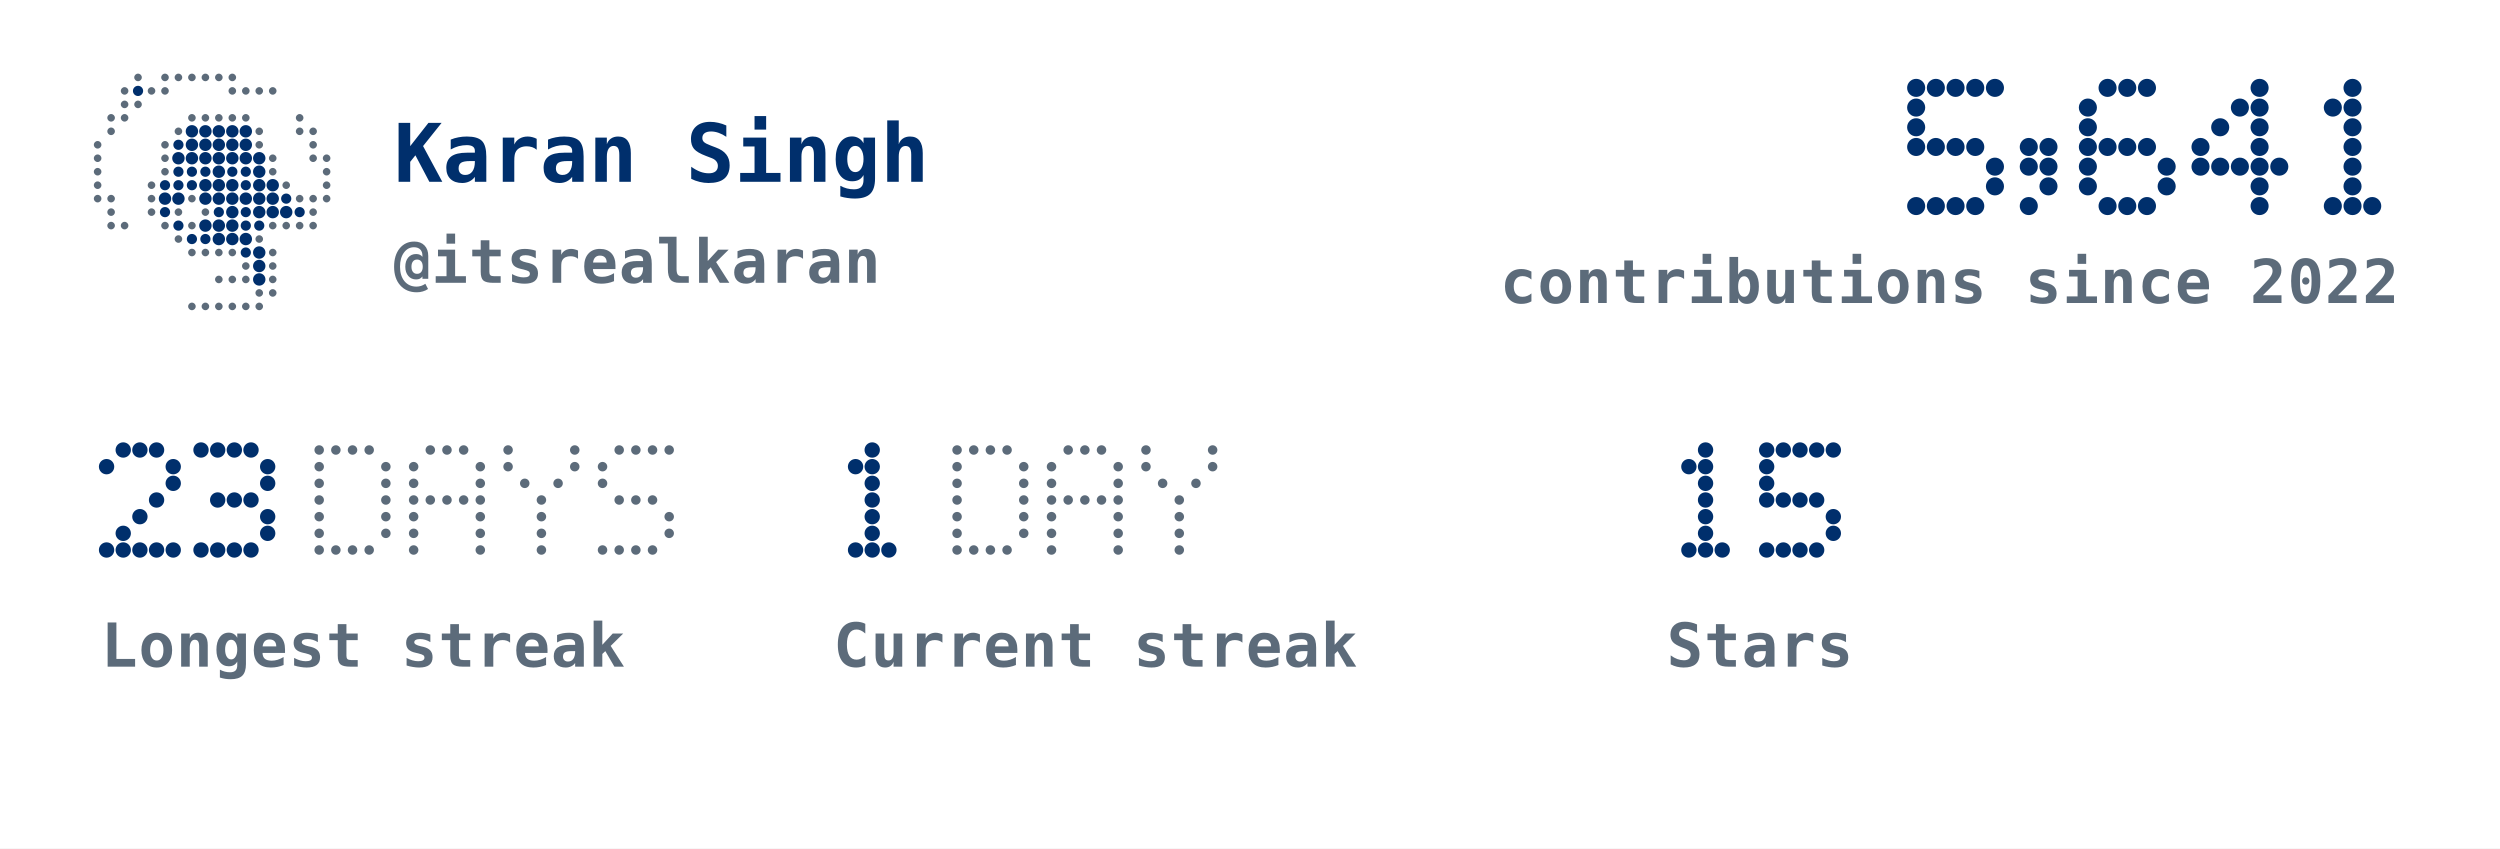
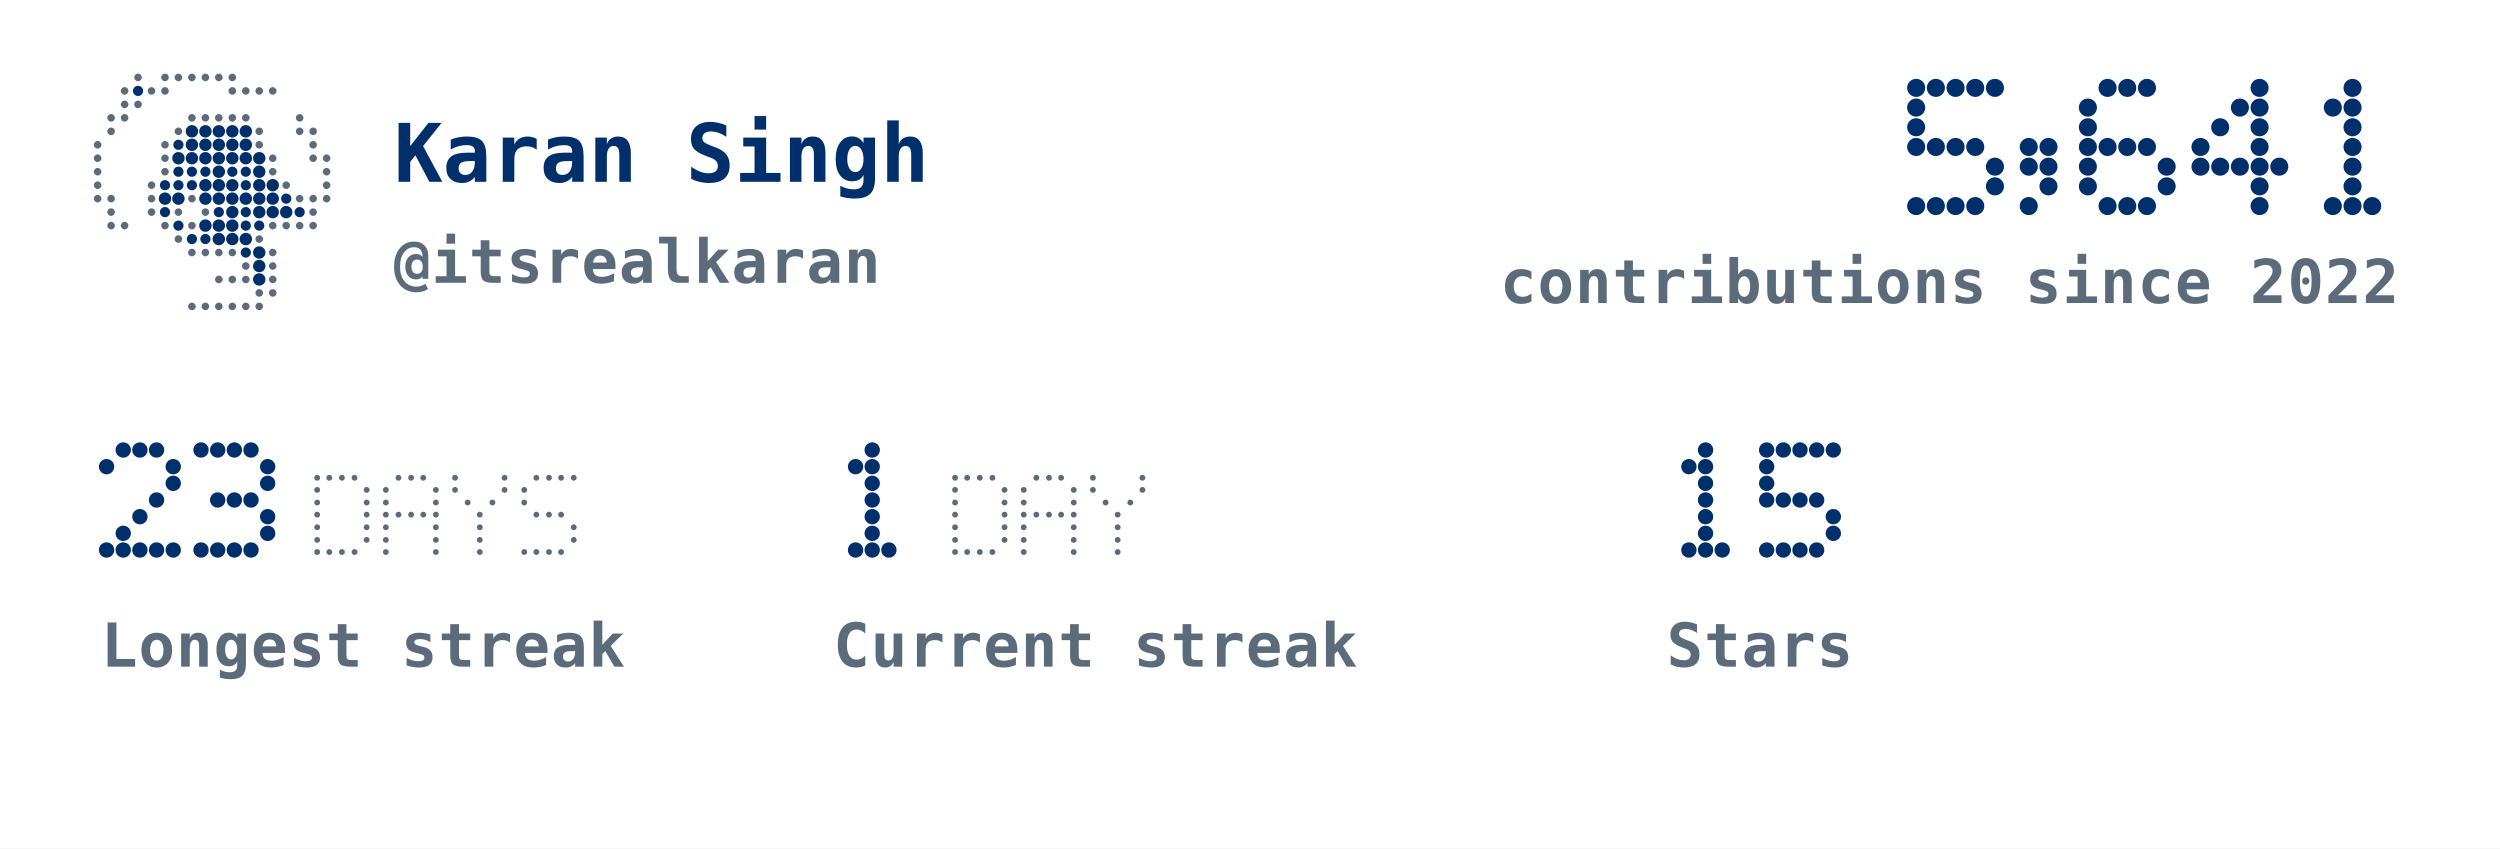
<svg xmlns="http://www.w3.org/2000/svg" width="495" height="168" viewBox="0 0 495 168" role="img">
  <rect width="495" height="168" fill="#FFFFFF" />
  <rect x="20" y="20" width="0" height="0" fill="#002F6C" />
  <circle cx="27.33" cy="15.33" r="0.75" fill="#5C6B7A" />
  <circle cx="32.67" cy="15.33" r="0.75" fill="#5C6B7A" />
  <circle cx="35.33" cy="15.33" r="0.75" fill="#5C6B7A" />
  <circle cx="38.00" cy="15.33" r="0.75" fill="#5C6B7A" />
  <circle cx="40.67" cy="15.33" r="0.75" fill="#5C6B7A" />
  <circle cx="43.33" cy="15.33" r="0.75" fill="#5C6B7A" />
  <circle cx="46.00" cy="15.33" r="0.75" fill="#5C6B7A" />
  <circle cx="24.67" cy="18.00" r="0.75" fill="#5C6B7A" />
  <circle cx="27.33" cy="18.00" r="1.01" fill="#002F6C" />
  <circle cx="30.00" cy="18.00" r="0.75" fill="#5C6B7A" />
  <circle cx="32.67" cy="18.00" r="0.75" fill="#5C6B7A" />
  <circle cx="46.00" cy="18.00" r="0.75" fill="#5C6B7A" />
  <circle cx="48.67" cy="18.00" r="0.75" fill="#5C6B7A" />
  <circle cx="51.33" cy="18.00" r="0.75" fill="#5C6B7A" />
  <circle cx="54.00" cy="18.00" r="0.75" fill="#5C6B7A" />
  <circle cx="24.67" cy="20.67" r="0.75" fill="#5C6B7A" />
  <circle cx="27.33" cy="20.67" r="0.75" fill="#5C6B7A" />
  <circle cx="22.00" cy="23.33" r="0.75" fill="#5C6B7A" />
  <circle cx="24.67" cy="23.33" r="0.75" fill="#5C6B7A" />
  <circle cx="38.00" cy="23.33" r="0.75" fill="#5C6B7A" />
  <circle cx="40.67" cy="23.33" r="0.75" fill="#5C6B7A" />
  <circle cx="43.33" cy="23.33" r="0.75" fill="#5C6B7A" />
  <circle cx="46.00" cy="23.33" r="0.75" fill="#5C6B7A" />
  <circle cx="48.67" cy="23.33" r="0.75" fill="#5C6B7A" />
  <circle cx="59.33" cy="23.33" r="0.75" fill="#5C6B7A" />
  <circle cx="22.00" cy="26.00" r="0.75" fill="#5C6B7A" />
  <circle cx="35.33" cy="26.00" r="0.75" fill="#5C6B7A" />
  <circle cx="38.00" cy="26.00" r="1.23" fill="#002F6C" />
  <circle cx="40.67" cy="26.00" r="1.23" fill="#002F6C" />
  <circle cx="43.33" cy="26.00" r="1.23" fill="#002F6C" />
  <circle cx="46.00" cy="26.00" r="1.23" fill="#002F6C" />
  <circle cx="48.67" cy="26.00" r="1.23" fill="#002F6C" />
  <circle cx="51.33" cy="26.00" r="0.75" fill="#5C6B7A" />
  <circle cx="59.33" cy="26.00" r="0.75" fill="#5C6B7A" />
  <circle cx="62.00" cy="26.00" r="0.75" fill="#5C6B7A" />
  <circle cx="19.33" cy="28.67" r="0.75" fill="#5C6B7A" />
  <circle cx="32.67" cy="28.67" r="0.75" fill="#5C6B7A" />
  <circle cx="35.33" cy="28.67" r="1.01" fill="#002F6C" />
  <circle cx="38.00" cy="28.67" r="1.23" fill="#002F6C" />
  <circle cx="40.67" cy="28.67" r="1.23" fill="#002F6C" />
  <circle cx="43.33" cy="28.67" r="1.23" fill="#002F6C" />
  <circle cx="46.00" cy="28.67" r="1.23" fill="#002F6C" />
  <circle cx="48.67" cy="28.67" r="1.23" fill="#002F6C" />
  <circle cx="51.33" cy="28.67" r="0.75" fill="#5C6B7A" />
  <circle cx="62.00" cy="28.67" r="0.75" fill="#5C6B7A" />
  <circle cx="19.33" cy="31.33" r="0.75" fill="#5C6B7A" />
  <circle cx="32.67" cy="31.33" r="0.75" fill="#5C6B7A" />
  <circle cx="35.33" cy="31.33" r="1.23" fill="#002F6C" />
  <circle cx="38.00" cy="31.33" r="1.23" fill="#002F6C" />
  <circle cx="40.67" cy="31.33" r="1.23" fill="#002F6C" />
  <circle cx="43.33" cy="31.33" r="1.23" fill="#002F6C" />
  <circle cx="46.00" cy="31.33" r="1.23" fill="#002F6C" />
  <circle cx="48.67" cy="31.33" r="1.23" fill="#002F6C" />
  <circle cx="51.33" cy="31.33" r="1.23" fill="#002F6C" />
  <circle cx="54.00" cy="31.33" r="0.75" fill="#5C6B7A" />
  <circle cx="62.00" cy="31.33" r="0.75" fill="#5C6B7A" />
  <circle cx="64.67" cy="31.33" r="0.75" fill="#5C6B7A" />
  <circle cx="19.33" cy="34.00" r="0.75" fill="#5C6B7A" />
  <circle cx="32.67" cy="34.00" r="0.75" fill="#5C6B7A" />
  <circle cx="35.33" cy="34.00" r="1.01" fill="#002F6C" />
  <circle cx="38.00" cy="34.00" r="1.01" fill="#002F6C" />
  <circle cx="40.67" cy="34.00" r="1.01" fill="#002F6C" />
  <circle cx="43.33" cy="34.00" r="1.23" fill="#002F6C" />
  <circle cx="46.00" cy="34.00" r="1.01" fill="#002F6C" />
  <circle cx="48.67" cy="34.00" r="1.01" fill="#002F6C" />
  <circle cx="51.33" cy="34.00" r="1.23" fill="#002F6C" />
  <circle cx="54.00" cy="34.00" r="0.75" fill="#5C6B7A" />
  <circle cx="64.67" cy="34.00" r="0.75" fill="#5C6B7A" />
  <circle cx="19.33" cy="36.67" r="0.75" fill="#5C6B7A" />
  <circle cx="30.00" cy="36.67" r="0.75" fill="#5C6B7A" />
  <circle cx="32.67" cy="36.67" r="1.01" fill="#002F6C" />
  <circle cx="35.33" cy="36.67" r="1.01" fill="#002F6C" />
  <circle cx="38.00" cy="36.67" r="1.01" fill="#002F6C" />
  <circle cx="40.67" cy="36.67" r="1.23" fill="#002F6C" />
  <circle cx="43.33" cy="36.67" r="1.23" fill="#002F6C" />
  <circle cx="46.00" cy="36.67" r="1.23" fill="#002F6C" />
  <circle cx="48.67" cy="36.67" r="1.01" fill="#002F6C" />
  <circle cx="51.33" cy="36.67" r="1.23" fill="#002F6C" />
  <circle cx="54.00" cy="36.67" r="1.23" fill="#002F6C" />
  <circle cx="56.67" cy="36.67" r="0.75" fill="#5C6B7A" />
  <circle cx="64.67" cy="36.67" r="0.75" fill="#5C6B7A" />
  <circle cx="19.33" cy="39.33" r="0.75" fill="#5C6B7A" />
  <circle cx="22.00" cy="39.33" r="0.75" fill="#5C6B7A" />
  <circle cx="30.00" cy="39.33" r="0.75" fill="#5C6B7A" />
  <circle cx="32.67" cy="39.33" r="1.23" fill="#002F6C" />
  <circle cx="35.33" cy="39.33" r="1.23" fill="#002F6C" />
  <circle cx="38.00" cy="39.33" r="0.75" fill="#5C6B7A" />
  <circle cx="40.67" cy="39.33" r="1.23" fill="#002F6C" />
  <circle cx="43.33" cy="39.33" r="1.23" fill="#002F6C" />
  <circle cx="46.00" cy="39.33" r="1.23" fill="#002F6C" />
  <circle cx="48.67" cy="39.33" r="1.23" fill="#002F6C" />
  <circle cx="51.33" cy="39.33" r="1.23" fill="#002F6C" />
  <circle cx="54.00" cy="39.33" r="1.23" fill="#002F6C" />
  <circle cx="56.67" cy="39.33" r="1.01" fill="#002F6C" />
  <circle cx="59.33" cy="39.33" r="0.75" fill="#5C6B7A" />
  <circle cx="62.00" cy="39.33" r="0.75" fill="#5C6B7A" />
  <circle cx="64.67" cy="39.33" r="0.75" fill="#5C6B7A" />
  <circle cx="22.00" cy="42.00" r="0.75" fill="#5C6B7A" />
  <circle cx="30.00" cy="42.00" r="0.75" fill="#5C6B7A" />
  <circle cx="32.67" cy="42.00" r="1.01" fill="#002F6C" />
  <circle cx="35.33" cy="42.00" r="0.75" fill="#5C6B7A" />
  <circle cx="40.67" cy="42.00" r="0.75" fill="#5C6B7A" />
  <circle cx="43.33" cy="42.00" r="1.01" fill="#002F6C" />
  <circle cx="46.00" cy="42.00" r="1.23" fill="#002F6C" />
  <circle cx="48.67" cy="42.00" r="1.01" fill="#002F6C" />
  <circle cx="51.33" cy="42.00" r="1.23" fill="#002F6C" />
  <circle cx="54.00" cy="42.00" r="1.23" fill="#002F6C" />
  <circle cx="56.67" cy="42.00" r="1.23" fill="#002F6C" />
  <circle cx="59.33" cy="42.00" r="1.01" fill="#002F6C" />
  <circle cx="62.00" cy="42.00" r="0.75" fill="#5C6B7A" />
  <circle cx="22.00" cy="44.67" r="0.75" fill="#5C6B7A" />
  <circle cx="24.67" cy="44.67" r="0.75" fill="#5C6B7A" />
  <circle cx="32.67" cy="44.67" r="0.75" fill="#5C6B7A" />
  <circle cx="35.33" cy="44.67" r="1.01" fill="#002F6C" />
  <circle cx="38.00" cy="44.67" r="0.75" fill="#5C6B7A" />
  <circle cx="40.67" cy="44.67" r="1.23" fill="#002F6C" />
  <circle cx="43.33" cy="44.67" r="1.23" fill="#002F6C" />
  <circle cx="46.00" cy="44.67" r="1.23" fill="#002F6C" />
  <circle cx="48.67" cy="44.67" r="1.01" fill="#002F6C" />
  <circle cx="51.33" cy="44.67" r="1.01" fill="#002F6C" />
  <circle cx="54.00" cy="44.67" r="0.75" fill="#5C6B7A" />
  <circle cx="56.67" cy="44.67" r="0.75" fill="#5C6B7A" />
  <circle cx="59.33" cy="44.67" r="0.75" fill="#5C6B7A" />
  <circle cx="62.00" cy="44.67" r="0.75" fill="#5C6B7A" />
  <circle cx="35.33" cy="47.33" r="0.75" fill="#5C6B7A" />
  <circle cx="38.00" cy="47.33" r="1.01" fill="#002F6C" />
  <circle cx="40.67" cy="47.33" r="1.01" fill="#002F6C" />
  <circle cx="43.33" cy="47.33" r="1.23" fill="#002F6C" />
  <circle cx="46.00" cy="47.33" r="1.23" fill="#002F6C" />
  <circle cx="48.67" cy="47.33" r="1.23" fill="#002F6C" />
  <circle cx="51.33" cy="47.33" r="0.75" fill="#5C6B7A" />
  <circle cx="38.00" cy="50.00" r="0.75" fill="#5C6B7A" />
  <circle cx="40.67" cy="50.00" r="0.75" fill="#5C6B7A" />
  <circle cx="43.33" cy="50.00" r="0.75" fill="#5C6B7A" />
  <circle cx="46.00" cy="50.00" r="0.75" fill="#5C6B7A" />
  <circle cx="48.67" cy="50.00" r="1.01" fill="#002F6C" />
  <circle cx="51.33" cy="50.00" r="1.23" fill="#002F6C" />
  <circle cx="54.00" cy="50.00" r="0.75" fill="#5C6B7A" />
  <circle cx="48.67" cy="52.67" r="0.75" fill="#5C6B7A" />
  <circle cx="51.33" cy="52.67" r="1.23" fill="#002F6C" />
  <circle cx="54.00" cy="52.67" r="0.75" fill="#5C6B7A" />
  <circle cx="43.33" cy="55.33" r="0.75" fill="#5C6B7A" />
  <circle cx="46.00" cy="55.33" r="0.75" fill="#5C6B7A" />
  <circle cx="48.67" cy="55.33" r="0.75" fill="#5C6B7A" />
  <circle cx="51.33" cy="55.33" r="1.23" fill="#002F6C" />
  <circle cx="54.00" cy="55.33" r="0.75" fill="#5C6B7A" />
  <circle cx="51.33" cy="58.00" r="0.75" fill="#5C6B7A" />
  <circle cx="54.00" cy="58.00" r="0.75" fill="#5C6B7A" />
  <circle cx="38.00" cy="60.67" r="0.75" fill="#5C6B7A" />
  <circle cx="40.67" cy="60.67" r="0.75" fill="#5C6B7A" />
  <circle cx="43.33" cy="60.67" r="0.75" fill="#5C6B7A" />
  <circle cx="46.00" cy="60.67" r="0.75" fill="#5C6B7A" />
  <circle cx="48.67" cy="60.67" r="0.75" fill="#5C6B7A" />
  <circle cx="51.33" cy="60.67" r="0.75" fill="#5C6B7A" />
  <text x="78" y="36" fill="#002F6C" text-anchor="start" font-family="ui-monospace, Geist Mono, monospace" font-weight="700" font-size="16" letter-spacing="0" dominant-baseline="auto">Karan Singh</text>
  <text x="78" y="56" fill="#5C6B7A" text-anchor="start" font-family="ui-monospace, Geist Mono, monospace" font-weight="700" font-size="12" letter-spacing="0.2" dominant-baseline="auto">@itsrealkaran</text>
  <circle cx="379.4" cy="17.4" r="1.79" fill="#002F6C" />
  <circle cx="383.3" cy="17.4" r="1.79" fill="#002F6C" />
  <circle cx="387.2" cy="17.4" r="1.79" fill="#002F6C" />
  <circle cx="391.1" cy="17.4" r="1.79" fill="#002F6C" />
  <circle cx="395.0" cy="17.4" r="1.79" fill="#002F6C" />
  <circle cx="379.4" cy="21.3" r="1.79" fill="#002F6C" />
  <circle cx="379.4" cy="25.2" r="1.79" fill="#002F6C" />
  <circle cx="379.4" cy="29.1" r="1.79" fill="#002F6C" />
  <circle cx="383.3" cy="29.1" r="1.79" fill="#002F6C" />
  <circle cx="387.2" cy="29.1" r="1.79" fill="#002F6C" />
  <circle cx="391.1" cy="29.1" r="1.79" fill="#002F6C" />
  <circle cx="395.0" cy="33.0" r="1.79" fill="#002F6C" />
  <circle cx="395.0" cy="36.9" r="1.79" fill="#002F6C" />
  <circle cx="379.4" cy="40.8" r="1.79" fill="#002F6C" />
  <circle cx="383.3" cy="40.8" r="1.79" fill="#002F6C" />
  <circle cx="387.2" cy="40.8" r="1.79" fill="#002F6C" />
  <circle cx="391.1" cy="40.8" r="1.79" fill="#002F6C" />
  <circle cx="401.7" cy="29.1" r="1.79" fill="#002F6C" />
  <circle cx="405.6" cy="29.1" r="1.79" fill="#002F6C" />
  <circle cx="401.7" cy="33.0" r="1.79" fill="#002F6C" />
  <circle cx="405.6" cy="33.0" r="1.79" fill="#002F6C" />
  <circle cx="405.6" cy="36.9" r="1.79" fill="#002F6C" />
  <circle cx="401.7" cy="40.8" r="1.79" fill="#002F6C" />
  <circle cx="417.3" cy="17.4" r="1.79" fill="#002F6C" />
  <circle cx="421.2" cy="17.4" r="1.79" fill="#002F6C" />
  <circle cx="425.1" cy="17.4" r="1.79" fill="#002F6C" />
  <circle cx="413.4" cy="21.3" r="1.79" fill="#002F6C" />
  <circle cx="413.4" cy="25.2" r="1.79" fill="#002F6C" />
  <circle cx="413.4" cy="29.1" r="1.79" fill="#002F6C" />
  <circle cx="417.3" cy="29.1" r="1.79" fill="#002F6C" />
  <circle cx="421.2" cy="29.1" r="1.79" fill="#002F6C" />
  <circle cx="425.1" cy="29.1" r="1.79" fill="#002F6C" />
  <circle cx="413.4" cy="33.0" r="1.79" fill="#002F6C" />
  <circle cx="429.0" cy="33.0" r="1.79" fill="#002F6C" />
  <circle cx="413.4" cy="36.9" r="1.79" fill="#002F6C" />
  <circle cx="429.0" cy="36.9" r="1.79" fill="#002F6C" />
  <circle cx="417.3" cy="40.8" r="1.79" fill="#002F6C" />
  <circle cx="421.2" cy="40.8" r="1.79" fill="#002F6C" />
  <circle cx="425.1" cy="40.8" r="1.79" fill="#002F6C" />
  <circle cx="447.4" cy="17.4" r="1.79" fill="#002F6C" />
  <circle cx="443.5" cy="21.3" r="1.79" fill="#002F6C" />
  <circle cx="447.4" cy="21.3" r="1.79" fill="#002F6C" />
  <circle cx="439.6" cy="25.2" r="1.79" fill="#002F6C" />
  <circle cx="447.4" cy="25.2" r="1.79" fill="#002F6C" />
  <circle cx="435.7" cy="29.1" r="1.79" fill="#002F6C" />
  <circle cx="447.4" cy="29.1" r="1.79" fill="#002F6C" />
  <circle cx="435.7" cy="33.0" r="1.79" fill="#002F6C" />
  <circle cx="439.6" cy="33.0" r="1.79" fill="#002F6C" />
  <circle cx="443.5" cy="33.0" r="1.79" fill="#002F6C" />
  <circle cx="447.4" cy="33.0" r="1.79" fill="#002F6C" />
  <circle cx="451.3" cy="33.0" r="1.79" fill="#002F6C" />
  <circle cx="447.4" cy="36.9" r="1.79" fill="#002F6C" />
  <circle cx="447.4" cy="40.8" r="1.79" fill="#002F6C" />
  <circle cx="465.8" cy="17.4" r="1.79" fill="#002F6C" />
  <circle cx="461.9" cy="21.3" r="1.79" fill="#002F6C" />
  <circle cx="465.8" cy="21.3" r="1.79" fill="#002F6C" />
  <circle cx="465.8" cy="25.2" r="1.79" fill="#002F6C" />
  <circle cx="465.8" cy="29.1" r="1.79" fill="#002F6C" />
  <circle cx="465.8" cy="33.0" r="1.79" fill="#002F6C" />
  <circle cx="465.8" cy="36.9" r="1.79" fill="#002F6C" />
  <circle cx="461.9" cy="40.8" r="1.79" fill="#002F6C" />
  <circle cx="465.8" cy="40.8" r="1.79" fill="#002F6C" />
  <circle cx="469.7" cy="40.8" r="1.79" fill="#002F6C" />
  <text x="475" y="60" fill="#5C6B7A" text-anchor="end" font-family="ui-monospace, Geist Mono, monospace" font-weight="700" font-size="12" letter-spacing="0.2" dominant-baseline="auto">contributions since 2022</text>
  <circle cx="24.4" cy="89.1" r="1.52" fill="#002F6C" />
  <circle cx="27.7" cy="89.1" r="1.52" fill="#002F6C" />
  <circle cx="31.0" cy="89.1" r="1.52" fill="#002F6C" />
  <circle cx="21.1" cy="92.4" r="1.52" fill="#002F6C" />
  <circle cx="34.3" cy="92.4" r="1.52" fill="#002F6C" />
  <circle cx="34.3" cy="95.7" r="1.52" fill="#002F6C" />
  <circle cx="31.0" cy="99.0" r="1.52" fill="#002F6C" />
  <circle cx="27.7" cy="102.3" r="1.52" fill="#002F6C" />
  <circle cx="24.4" cy="105.6" r="1.52" fill="#002F6C" />
  <circle cx="21.1" cy="108.9" r="1.52" fill="#002F6C" />
  <circle cx="24.4" cy="108.9" r="1.52" fill="#002F6C" />
  <circle cx="27.7" cy="108.9" r="1.52" fill="#002F6C" />
  <circle cx="31.0" cy="108.9" r="1.52" fill="#002F6C" />
  <circle cx="34.3" cy="108.9" r="1.52" fill="#002F6C" />
  <circle cx="39.8" cy="89.1" r="1.52" fill="#002F6C" />
  <circle cx="43.1" cy="89.1" r="1.52" fill="#002F6C" />
  <circle cx="46.4" cy="89.1" r="1.52" fill="#002F6C" />
  <circle cx="49.7" cy="89.1" r="1.52" fill="#002F6C" />
  <circle cx="53.0" cy="92.4" r="1.52" fill="#002F6C" />
  <circle cx="53.0" cy="95.7" r="1.52" fill="#002F6C" />
  <circle cx="43.1" cy="99.0" r="1.52" fill="#002F6C" />
  <circle cx="46.4" cy="99.0" r="1.52" fill="#002F6C" />
  <circle cx="49.7" cy="99.0" r="1.52" fill="#002F6C" />
  <circle cx="53.0" cy="102.3" r="1.52" fill="#002F6C" />
  <circle cx="53.0" cy="105.6" r="1.52" fill="#002F6C" />
  <circle cx="39.8" cy="108.9" r="1.52" fill="#002F6C" />
  <circle cx="43.1" cy="108.9" r="1.52" fill="#002F6C" />
  <circle cx="46.4" cy="108.9" r="1.52" fill="#002F6C" />
  <circle cx="49.7" cy="108.9" r="1.52" fill="#002F6C" />
-   <circle cx="63.2" cy="89.1" r="0.94" fill="#5C6B7A" />
-   <circle cx="66.5" cy="89.1" r="0.94" fill="#5C6B7A" />
-   <circle cx="69.8" cy="89.1" r="0.94" fill="#5C6B7A" />
-   <circle cx="73.1" cy="89.1" r="0.94" fill="#5C6B7A" />
-   <circle cx="63.2" cy="92.4" r="0.94" fill="#5C6B7A" />
-   <circle cx="76.4" cy="92.4" r="0.94" fill="#5C6B7A" />
-   <circle cx="63.2" cy="95.7" r="0.94" fill="#5C6B7A" />
-   <circle cx="76.4" cy="95.7" r="0.94" fill="#5C6B7A" />
-   <circle cx="63.2" cy="99.0" r="0.94" fill="#5C6B7A" />
-   <circle cx="76.4" cy="99.0" r="0.94" fill="#5C6B7A" />
-   <circle cx="63.2" cy="102.3" r="0.94" fill="#5C6B7A" />
-   <circle cx="76.4" cy="102.3" r="0.94" fill="#5C6B7A" />
-   <circle cx="63.2" cy="105.6" r="0.94" fill="#5C6B7A" />
-   <circle cx="76.4" cy="105.6" r="0.94" fill="#5C6B7A" />
-   <circle cx="63.2" cy="108.9" r="0.94" fill="#5C6B7A" />
-   <circle cx="66.5" cy="108.9" r="0.94" fill="#5C6B7A" />
-   <circle cx="69.8" cy="108.9" r="0.94" fill="#5C6B7A" />
-   <circle cx="73.1" cy="108.9" r="0.94" fill="#5C6B7A" />
-   <circle cx="85.2" cy="89.1" r="0.94" fill="#5C6B7A" />
-   <circle cx="88.5" cy="89.1" r="0.94" fill="#5C6B7A" />
-   <circle cx="91.8" cy="89.1" r="0.94" fill="#5C6B7A" />
-   <circle cx="81.9" cy="92.4" r="0.94" fill="#5C6B7A" />
-   <circle cx="95.1" cy="92.4" r="0.94" fill="#5C6B7A" />
-   <circle cx="81.9" cy="95.7" r="0.94" fill="#5C6B7A" />
-   <circle cx="95.1" cy="95.7" r="0.94" fill="#5C6B7A" />
-   <circle cx="81.9" cy="99.0" r="0.94" fill="#5C6B7A" />
-   <circle cx="85.2" cy="99.0" r="0.94" fill="#5C6B7A" />
-   <circle cx="88.5" cy="99.0" r="0.94" fill="#5C6B7A" />
-   <circle cx="91.8" cy="99.0" r="0.94" fill="#5C6B7A" />
-   <circle cx="95.1" cy="99.0" r="0.94" fill="#5C6B7A" />
-   <circle cx="81.9" cy="102.3" r="0.94" fill="#5C6B7A" />
-   <circle cx="95.1" cy="102.3" r="0.94" fill="#5C6B7A" />
-   <circle cx="81.9" cy="105.6" r="0.94" fill="#5C6B7A" />
-   <circle cx="95.1" cy="105.6" r="0.94" fill="#5C6B7A" />
-   <circle cx="81.9" cy="108.9" r="0.94" fill="#5C6B7A" />
-   <circle cx="95.1" cy="108.9" r="0.94" fill="#5C6B7A" />
-   <circle cx="100.6" cy="89.1" r="0.94" fill="#5C6B7A" />
-   <circle cx="113.8" cy="89.1" r="0.94" fill="#5C6B7A" />
-   <circle cx="100.6" cy="92.4" r="0.94" fill="#5C6B7A" />
-   <circle cx="113.8" cy="92.4" r="0.94" fill="#5C6B7A" />
-   <circle cx="103.9" cy="95.7" r="0.94" fill="#5C6B7A" />
-   <circle cx="110.5" cy="95.7" r="0.94" fill="#5C6B7A" />
-   <circle cx="107.2" cy="99.0" r="0.94" fill="#5C6B7A" />
-   <circle cx="107.2" cy="102.3" r="0.94" fill="#5C6B7A" />
-   <circle cx="107.2" cy="105.6" r="0.94" fill="#5C6B7A" />
-   <circle cx="107.2" cy="108.9" r="0.94" fill="#5C6B7A" />
-   <circle cx="122.6" cy="89.1" r="0.94" fill="#5C6B7A" />
-   <circle cx="125.9" cy="89.1" r="0.94" fill="#5C6B7A" />
-   <circle cx="129.2" cy="89.1" r="0.94" fill="#5C6B7A" />
-   <circle cx="132.5" cy="89.1" r="0.94" fill="#5C6B7A" />
-   <circle cx="119.3" cy="92.4" r="0.94" fill="#5C6B7A" />
-   <circle cx="119.3" cy="95.7" r="0.94" fill="#5C6B7A" />
-   <circle cx="122.6" cy="99.0" r="0.94" fill="#5C6B7A" />
-   <circle cx="125.9" cy="99.0" r="0.94" fill="#5C6B7A" />
-   <circle cx="129.2" cy="99.0" r="0.94" fill="#5C6B7A" />
-   <circle cx="132.5" cy="102.3" r="0.94" fill="#5C6B7A" />
-   <circle cx="132.5" cy="105.6" r="0.94" fill="#5C6B7A" />
-   <circle cx="119.3" cy="108.9" r="0.94" fill="#5C6B7A" />
-   <circle cx="122.6" cy="108.9" r="0.94" fill="#5C6B7A" />
-   <circle cx="125.9" cy="108.9" r="0.94" fill="#5C6B7A" />
-   <circle cx="129.2" cy="108.9" r="0.94" fill="#5C6B7A" />
+   <circle cx="62.8" cy="94.6" r="0.58" fill="#5C6B7A" />
+   <circle cx="65.2" cy="94.6" r="0.58" fill="#5C6B7A" />
+   <circle cx="67.7" cy="94.6" r="0.58" fill="#5C6B7A" />
+   <circle cx="70.2" cy="94.6" r="0.58" fill="#5C6B7A" />
+   <circle cx="62.8" cy="97.0" r="0.58" fill="#5C6B7A" />
+   <circle cx="72.6" cy="97.0" r="0.58" fill="#5C6B7A" />
+   <circle cx="62.8" cy="99.5" r="0.58" fill="#5C6B7A" />
+   <circle cx="72.6" cy="99.5" r="0.58" fill="#5C6B7A" />
+   <circle cx="62.8" cy="101.9" r="0.58" fill="#5C6B7A" />
+   <circle cx="72.6" cy="101.9" r="0.58" fill="#5C6B7A" />
+   <circle cx="62.8" cy="104.4" r="0.58" fill="#5C6B7A" />
+   <circle cx="72.6" cy="104.4" r="0.58" fill="#5C6B7A" />
+   <circle cx="62.8" cy="106.9" r="0.58" fill="#5C6B7A" />
+   <circle cx="72.6" cy="106.9" r="0.58" fill="#5C6B7A" />
+   <circle cx="62.8" cy="109.3" r="0.58" fill="#5C6B7A" />
+   <circle cx="65.2" cy="109.3" r="0.58" fill="#5C6B7A" />
+   <circle cx="67.7" cy="109.3" r="0.58" fill="#5C6B7A" />
+   <circle cx="70.2" cy="109.3" r="0.58" fill="#5C6B7A" />
+   <circle cx="78.9" cy="94.6" r="0.58" fill="#5C6B7A" />
+   <circle cx="81.4" cy="94.6" r="0.58" fill="#5C6B7A" />
+   <circle cx="83.8" cy="94.6" r="0.58" fill="#5C6B7A" />
+   <circle cx="76.4" cy="97.0" r="0.58" fill="#5C6B7A" />
+   <circle cx="86.3" cy="97.0" r="0.58" fill="#5C6B7A" />
+   <circle cx="76.4" cy="99.5" r="0.58" fill="#5C6B7A" />
+   <circle cx="86.3" cy="99.5" r="0.58" fill="#5C6B7A" />
+   <circle cx="76.4" cy="101.9" r="0.58" fill="#5C6B7A" />
+   <circle cx="78.9" cy="101.9" r="0.58" fill="#5C6B7A" />
+   <circle cx="81.4" cy="101.9" r="0.58" fill="#5C6B7A" />
+   <circle cx="83.8" cy="101.9" r="0.58" fill="#5C6B7A" />
+   <circle cx="86.3" cy="101.9" r="0.58" fill="#5C6B7A" />
+   <circle cx="76.4" cy="104.4" r="0.58" fill="#5C6B7A" />
+   <circle cx="86.3" cy="104.4" r="0.58" fill="#5C6B7A" />
+   <circle cx="76.4" cy="106.9" r="0.58" fill="#5C6B7A" />
+   <circle cx="86.3" cy="106.9" r="0.58" fill="#5C6B7A" />
+   <circle cx="76.4" cy="109.3" r="0.58" fill="#5C6B7A" />
+   <circle cx="86.3" cy="109.3" r="0.58" fill="#5C6B7A" />
+   <circle cx="90.1" cy="94.6" r="0.58" fill="#5C6B7A" />
+   <circle cx="99.9" cy="94.6" r="0.58" fill="#5C6B7A" />
+   <circle cx="90.1" cy="97.0" r="0.58" fill="#5C6B7A" />
+   <circle cx="99.9" cy="97.0" r="0.58" fill="#5C6B7A" />
+   <circle cx="92.6" cy="99.5" r="0.58" fill="#5C6B7A" />
+   <circle cx="97.5" cy="99.5" r="0.58" fill="#5C6B7A" />
+   <circle cx="95.0" cy="101.9" r="0.58" fill="#5C6B7A" />
+   <circle cx="95.0" cy="104.4" r="0.58" fill="#5C6B7A" />
+   <circle cx="95.0" cy="106.9" r="0.58" fill="#5C6B7A" />
+   <circle cx="95.0" cy="109.3" r="0.58" fill="#5C6B7A" />
+   <circle cx="106.2" cy="94.6" r="0.58" fill="#5C6B7A" />
+   <circle cx="108.7" cy="94.6" r="0.58" fill="#5C6B7A" />
+   <circle cx="111.1" cy="94.6" r="0.58" fill="#5C6B7A" />
+   <circle cx="113.6" cy="94.6" r="0.58" fill="#5C6B7A" />
+   <circle cx="103.8" cy="97.0" r="0.58" fill="#5C6B7A" />
+   <circle cx="103.8" cy="99.5" r="0.58" fill="#5C6B7A" />
+   <circle cx="106.2" cy="101.9" r="0.58" fill="#5C6B7A" />
+   <circle cx="108.7" cy="101.9" r="0.58" fill="#5C6B7A" />
+   <circle cx="111.1" cy="101.9" r="0.58" fill="#5C6B7A" />
+   <circle cx="113.6" cy="104.4" r="0.58" fill="#5C6B7A" />
+   <circle cx="113.6" cy="106.9" r="0.58" fill="#5C6B7A" />
+   <circle cx="103.8" cy="109.3" r="0.58" fill="#5C6B7A" />
+   <circle cx="106.2" cy="109.3" r="0.58" fill="#5C6B7A" />
+   <circle cx="108.7" cy="109.3" r="0.58" fill="#5C6B7A" />
+   <circle cx="111.1" cy="109.3" r="0.58" fill="#5C6B7A" />
  <text x="20" y="132" fill="#5C6B7A" text-anchor="start" font-family="ui-monospace, Geist Mono, monospace" font-weight="700" font-size="12" letter-spacing="0.2" dominant-baseline="auto">Longest streak</text>
  <circle cx="172.7" cy="89.1" r="1.52" fill="#002F6C" />
  <circle cx="169.4" cy="92.4" r="1.52" fill="#002F6C" />
  <circle cx="172.7" cy="92.4" r="1.52" fill="#002F6C" />
  <circle cx="172.7" cy="95.7" r="1.52" fill="#002F6C" />
  <circle cx="172.7" cy="99.0" r="1.52" fill="#002F6C" />
  <circle cx="172.7" cy="102.3" r="1.52" fill="#002F6C" />
  <circle cx="172.7" cy="105.6" r="1.52" fill="#002F6C" />
  <circle cx="169.4" cy="108.9" r="1.52" fill="#002F6C" />
  <circle cx="172.7" cy="108.9" r="1.52" fill="#002F6C" />
  <circle cx="176.0" cy="108.9" r="1.52" fill="#002F6C" />
-   <circle cx="189.5" cy="89.1" r="0.94" fill="#5C6B7A" />
-   <circle cx="192.8" cy="89.1" r="0.94" fill="#5C6B7A" />
-   <circle cx="196.1" cy="89.1" r="0.94" fill="#5C6B7A" />
-   <circle cx="199.4" cy="89.1" r="0.94" fill="#5C6B7A" />
-   <circle cx="189.5" cy="92.4" r="0.94" fill="#5C6B7A" />
-   <circle cx="202.7" cy="92.4" r="0.94" fill="#5C6B7A" />
-   <circle cx="189.5" cy="95.7" r="0.94" fill="#5C6B7A" />
-   <circle cx="202.7" cy="95.7" r="0.94" fill="#5C6B7A" />
-   <circle cx="189.5" cy="99.0" r="0.94" fill="#5C6B7A" />
-   <circle cx="202.7" cy="99.0" r="0.94" fill="#5C6B7A" />
-   <circle cx="189.5" cy="102.3" r="0.94" fill="#5C6B7A" />
-   <circle cx="202.7" cy="102.3" r="0.94" fill="#5C6B7A" />
-   <circle cx="189.5" cy="105.6" r="0.94" fill="#5C6B7A" />
-   <circle cx="202.7" cy="105.6" r="0.94" fill="#5C6B7A" />
-   <circle cx="189.5" cy="108.9" r="0.94" fill="#5C6B7A" />
-   <circle cx="192.8" cy="108.9" r="0.94" fill="#5C6B7A" />
-   <circle cx="196.1" cy="108.9" r="0.94" fill="#5C6B7A" />
-   <circle cx="199.4" cy="108.9" r="0.94" fill="#5C6B7A" />
-   <circle cx="211.5" cy="89.1" r="0.94" fill="#5C6B7A" />
-   <circle cx="214.8" cy="89.1" r="0.94" fill="#5C6B7A" />
-   <circle cx="218.1" cy="89.1" r="0.94" fill="#5C6B7A" />
-   <circle cx="208.2" cy="92.4" r="0.94" fill="#5C6B7A" />
-   <circle cx="221.4" cy="92.4" r="0.94" fill="#5C6B7A" />
-   <circle cx="208.2" cy="95.7" r="0.94" fill="#5C6B7A" />
-   <circle cx="221.4" cy="95.7" r="0.94" fill="#5C6B7A" />
-   <circle cx="208.2" cy="99.0" r="0.94" fill="#5C6B7A" />
-   <circle cx="211.5" cy="99.0" r="0.94" fill="#5C6B7A" />
-   <circle cx="214.8" cy="99.0" r="0.94" fill="#5C6B7A" />
-   <circle cx="218.1" cy="99.0" r="0.94" fill="#5C6B7A" />
-   <circle cx="221.4" cy="99.0" r="0.94" fill="#5C6B7A" />
-   <circle cx="208.2" cy="102.3" r="0.94" fill="#5C6B7A" />
-   <circle cx="221.4" cy="102.3" r="0.94" fill="#5C6B7A" />
-   <circle cx="208.2" cy="105.6" r="0.94" fill="#5C6B7A" />
-   <circle cx="221.4" cy="105.6" r="0.94" fill="#5C6B7A" />
-   <circle cx="208.2" cy="108.9" r="0.94" fill="#5C6B7A" />
-   <circle cx="221.4" cy="108.9" r="0.94" fill="#5C6B7A" />
-   <circle cx="226.9" cy="89.1" r="0.94" fill="#5C6B7A" />
-   <circle cx="240.1" cy="89.1" r="0.94" fill="#5C6B7A" />
-   <circle cx="226.9" cy="92.4" r="0.94" fill="#5C6B7A" />
-   <circle cx="240.1" cy="92.4" r="0.94" fill="#5C6B7A" />
-   <circle cx="230.2" cy="95.7" r="0.94" fill="#5C6B7A" />
-   <circle cx="236.8" cy="95.7" r="0.94" fill="#5C6B7A" />
-   <circle cx="233.5" cy="99.0" r="0.94" fill="#5C6B7A" />
-   <circle cx="233.5" cy="102.3" r="0.94" fill="#5C6B7A" />
-   <circle cx="233.5" cy="105.6" r="0.94" fill="#5C6B7A" />
-   <circle cx="233.5" cy="108.9" r="0.94" fill="#5C6B7A" />
+   <circle cx="189.1" cy="94.6" r="0.58" fill="#5C6B7A" />
+   <circle cx="191.5" cy="94.6" r="0.58" fill="#5C6B7A" />
+   <circle cx="194.0" cy="94.6" r="0.58" fill="#5C6B7A" />
+   <circle cx="196.5" cy="94.6" r="0.58" fill="#5C6B7A" />
+   <circle cx="189.1" cy="97.0" r="0.58" fill="#5C6B7A" />
+   <circle cx="198.9" cy="97.0" r="0.58" fill="#5C6B7A" />
+   <circle cx="189.1" cy="99.5" r="0.58" fill="#5C6B7A" />
+   <circle cx="198.9" cy="99.5" r="0.58" fill="#5C6B7A" />
+   <circle cx="189.1" cy="101.9" r="0.58" fill="#5C6B7A" />
+   <circle cx="198.9" cy="101.9" r="0.58" fill="#5C6B7A" />
+   <circle cx="189.1" cy="104.4" r="0.58" fill="#5C6B7A" />
+   <circle cx="198.9" cy="104.4" r="0.58" fill="#5C6B7A" />
+   <circle cx="189.1" cy="106.9" r="0.58" fill="#5C6B7A" />
+   <circle cx="198.9" cy="106.9" r="0.58" fill="#5C6B7A" />
+   <circle cx="189.1" cy="109.3" r="0.58" fill="#5C6B7A" />
+   <circle cx="191.5" cy="109.3" r="0.58" fill="#5C6B7A" />
+   <circle cx="194.0" cy="109.3" r="0.58" fill="#5C6B7A" />
+   <circle cx="196.5" cy="109.3" r="0.58" fill="#5C6B7A" />
+   <circle cx="205.2" cy="94.6" r="0.58" fill="#5C6B7A" />
+   <circle cx="207.7" cy="94.6" r="0.58" fill="#5C6B7A" />
+   <circle cx="210.1" cy="94.6" r="0.58" fill="#5C6B7A" />
+   <circle cx="202.7" cy="97.0" r="0.58" fill="#5C6B7A" />
+   <circle cx="212.6" cy="97.0" r="0.58" fill="#5C6B7A" />
+   <circle cx="202.7" cy="99.5" r="0.58" fill="#5C6B7A" />
+   <circle cx="212.6" cy="99.5" r="0.58" fill="#5C6B7A" />
+   <circle cx="202.7" cy="101.9" r="0.58" fill="#5C6B7A" />
+   <circle cx="205.2" cy="101.9" r="0.58" fill="#5C6B7A" />
+   <circle cx="207.7" cy="101.9" r="0.58" fill="#5C6B7A" />
+   <circle cx="210.1" cy="101.9" r="0.58" fill="#5C6B7A" />
+   <circle cx="212.6" cy="101.9" r="0.58" fill="#5C6B7A" />
+   <circle cx="202.7" cy="104.4" r="0.58" fill="#5C6B7A" />
+   <circle cx="212.6" cy="104.4" r="0.58" fill="#5C6B7A" />
+   <circle cx="202.7" cy="106.9" r="0.58" fill="#5C6B7A" />
+   <circle cx="212.6" cy="106.9" r="0.58" fill="#5C6B7A" />
+   <circle cx="202.7" cy="109.3" r="0.58" fill="#5C6B7A" />
+   <circle cx="212.6" cy="109.3" r="0.58" fill="#5C6B7A" />
+   <circle cx="216.4" cy="94.6" r="0.58" fill="#5C6B7A" />
+   <circle cx="226.2" cy="94.6" r="0.58" fill="#5C6B7A" />
+   <circle cx="216.4" cy="97.0" r="0.58" fill="#5C6B7A" />
+   <circle cx="226.2" cy="97.0" r="0.58" fill="#5C6B7A" />
+   <circle cx="218.9" cy="99.5" r="0.58" fill="#5C6B7A" />
+   <circle cx="223.8" cy="99.5" r="0.58" fill="#5C6B7A" />
+   <circle cx="221.3" cy="101.9" r="0.58" fill="#5C6B7A" />
+   <circle cx="221.3" cy="104.4" r="0.58" fill="#5C6B7A" />
+   <circle cx="221.3" cy="106.9" r="0.58" fill="#5C6B7A" />
+   <circle cx="221.3" cy="109.3" r="0.58" fill="#5C6B7A" />
  <text x="165.0" y="132" fill="#5C6B7A" text-anchor="start" font-family="ui-monospace, Geist Mono, monospace" font-weight="700" font-size="12" letter-spacing="0.2" dominant-baseline="auto">Current streak</text>
  <circle cx="337.7" cy="89.1" r="1.52" fill="#002F6C" />
  <circle cx="334.4" cy="92.4" r="1.52" fill="#002F6C" />
  <circle cx="337.7" cy="92.4" r="1.52" fill="#002F6C" />
  <circle cx="337.7" cy="95.7" r="1.52" fill="#002F6C" />
  <circle cx="337.7" cy="99.0" r="1.52" fill="#002F6C" />
  <circle cx="337.7" cy="102.3" r="1.52" fill="#002F6C" />
  <circle cx="337.7" cy="105.6" r="1.52" fill="#002F6C" />
  <circle cx="334.4" cy="108.9" r="1.52" fill="#002F6C" />
  <circle cx="337.7" cy="108.9" r="1.52" fill="#002F6C" />
  <circle cx="341.0" cy="108.9" r="1.52" fill="#002F6C" />
  <circle cx="349.8" cy="89.1" r="1.52" fill="#002F6C" />
  <circle cx="353.1" cy="89.1" r="1.52" fill="#002F6C" />
  <circle cx="356.4" cy="89.1" r="1.52" fill="#002F6C" />
  <circle cx="359.7" cy="89.1" r="1.52" fill="#002F6C" />
  <circle cx="363.0" cy="89.1" r="1.52" fill="#002F6C" />
  <circle cx="349.8" cy="92.4" r="1.52" fill="#002F6C" />
  <circle cx="349.8" cy="95.7" r="1.52" fill="#002F6C" />
  <circle cx="349.8" cy="99.0" r="1.52" fill="#002F6C" />
  <circle cx="353.1" cy="99.0" r="1.52" fill="#002F6C" />
  <circle cx="356.4" cy="99.0" r="1.52" fill="#002F6C" />
  <circle cx="359.7" cy="99.0" r="1.52" fill="#002F6C" />
  <circle cx="363.0" cy="102.3" r="1.52" fill="#002F6C" />
  <circle cx="363.0" cy="105.6" r="1.52" fill="#002F6C" />
  <circle cx="349.8" cy="108.9" r="1.52" fill="#002F6C" />
  <circle cx="353.1" cy="108.9" r="1.52" fill="#002F6C" />
  <circle cx="356.4" cy="108.9" r="1.52" fill="#002F6C" />
  <circle cx="359.7" cy="108.9" r="1.52" fill="#002F6C" />
  <text x="330.0" y="132" fill="#5C6B7A" text-anchor="start" font-family="ui-monospace, Geist Mono, monospace" font-weight="700" font-size="12" letter-spacing="0.2" dominant-baseline="auto">Stars</text>
</svg>
